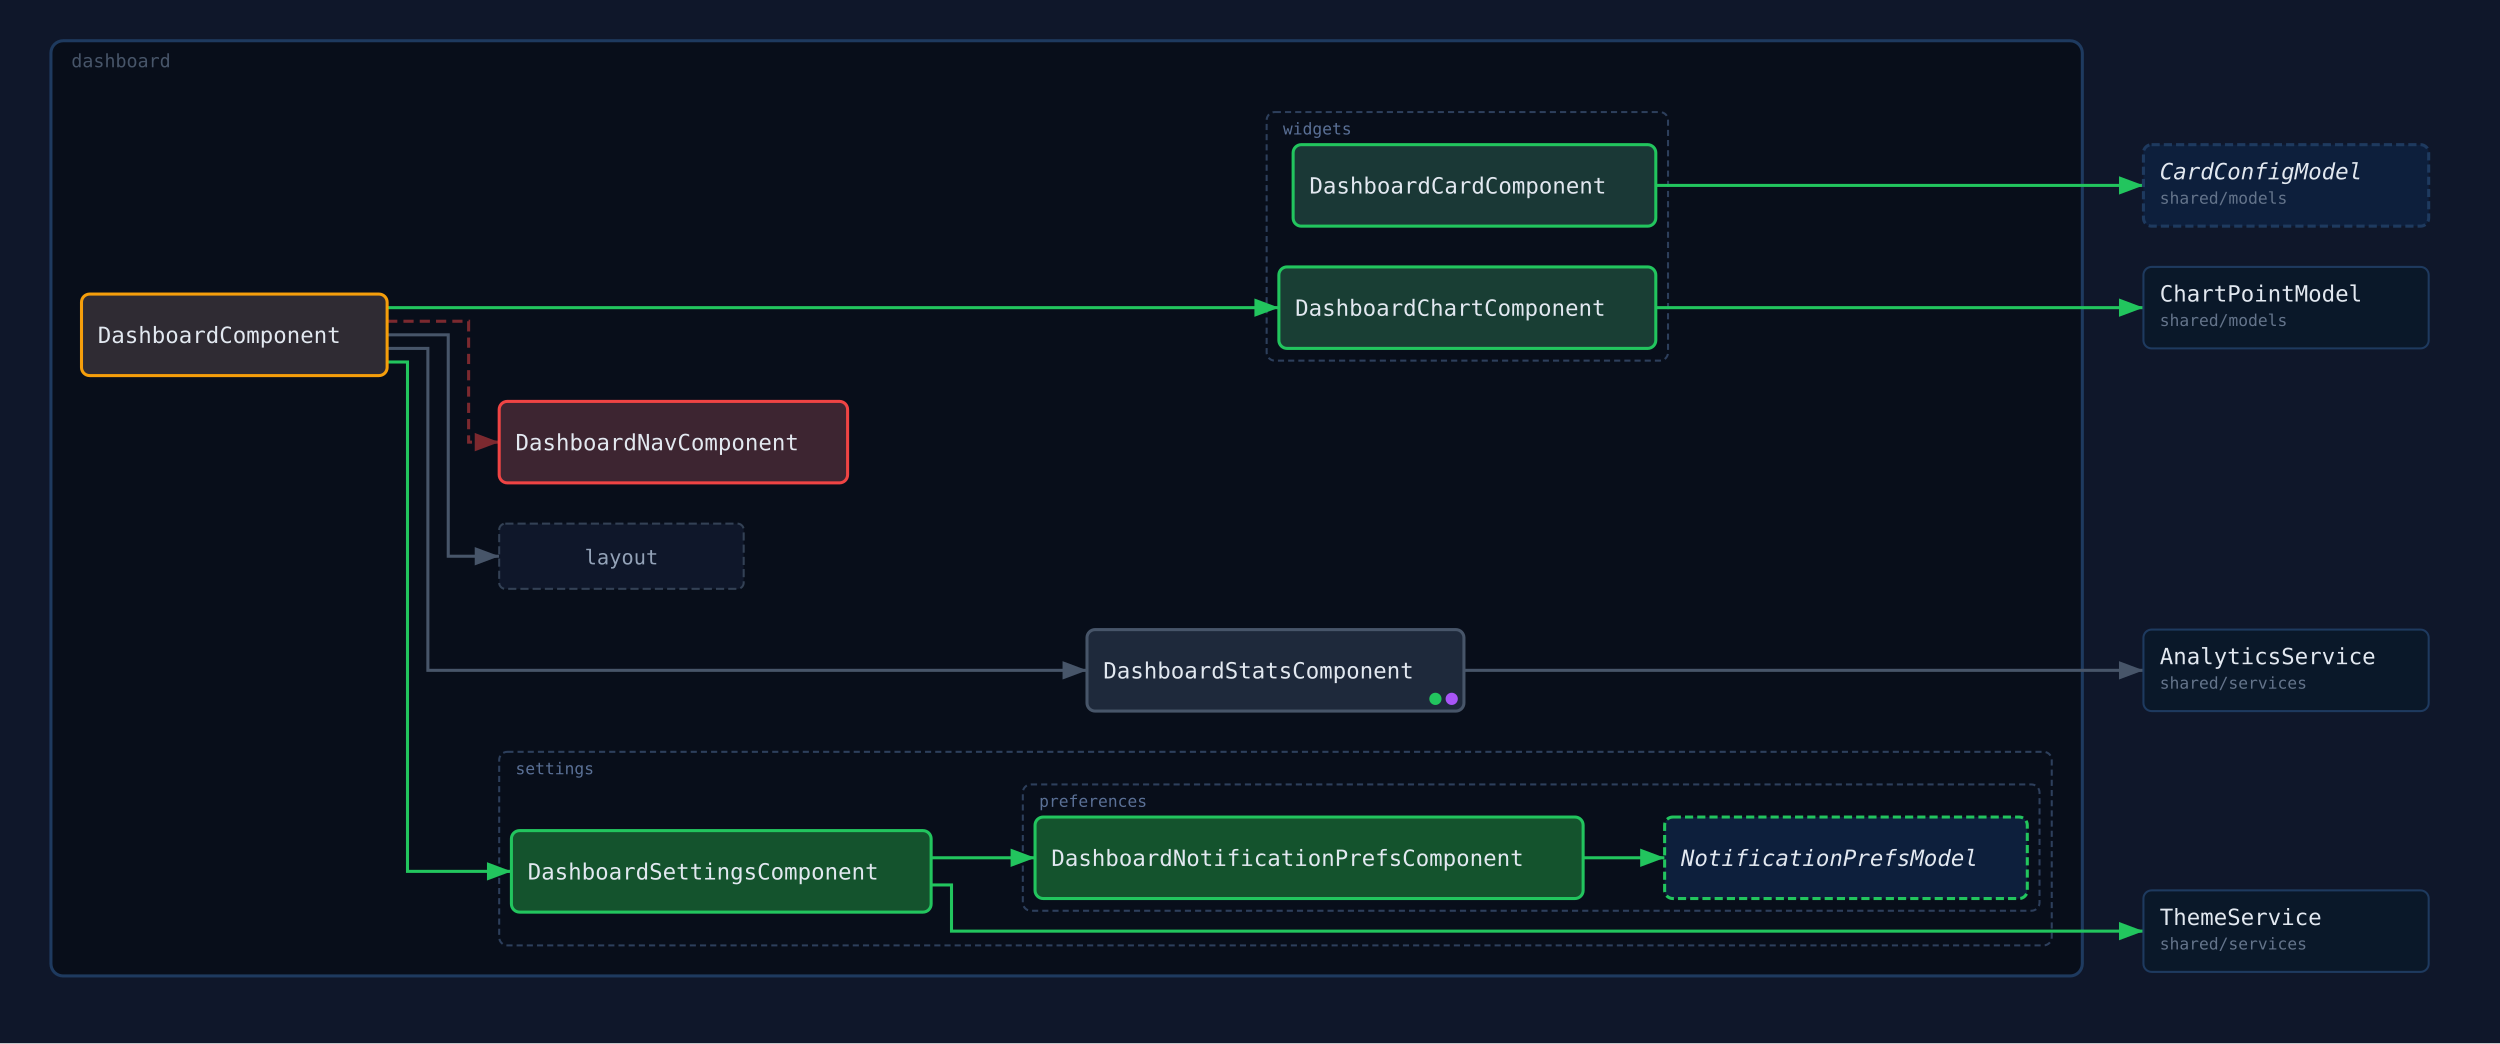
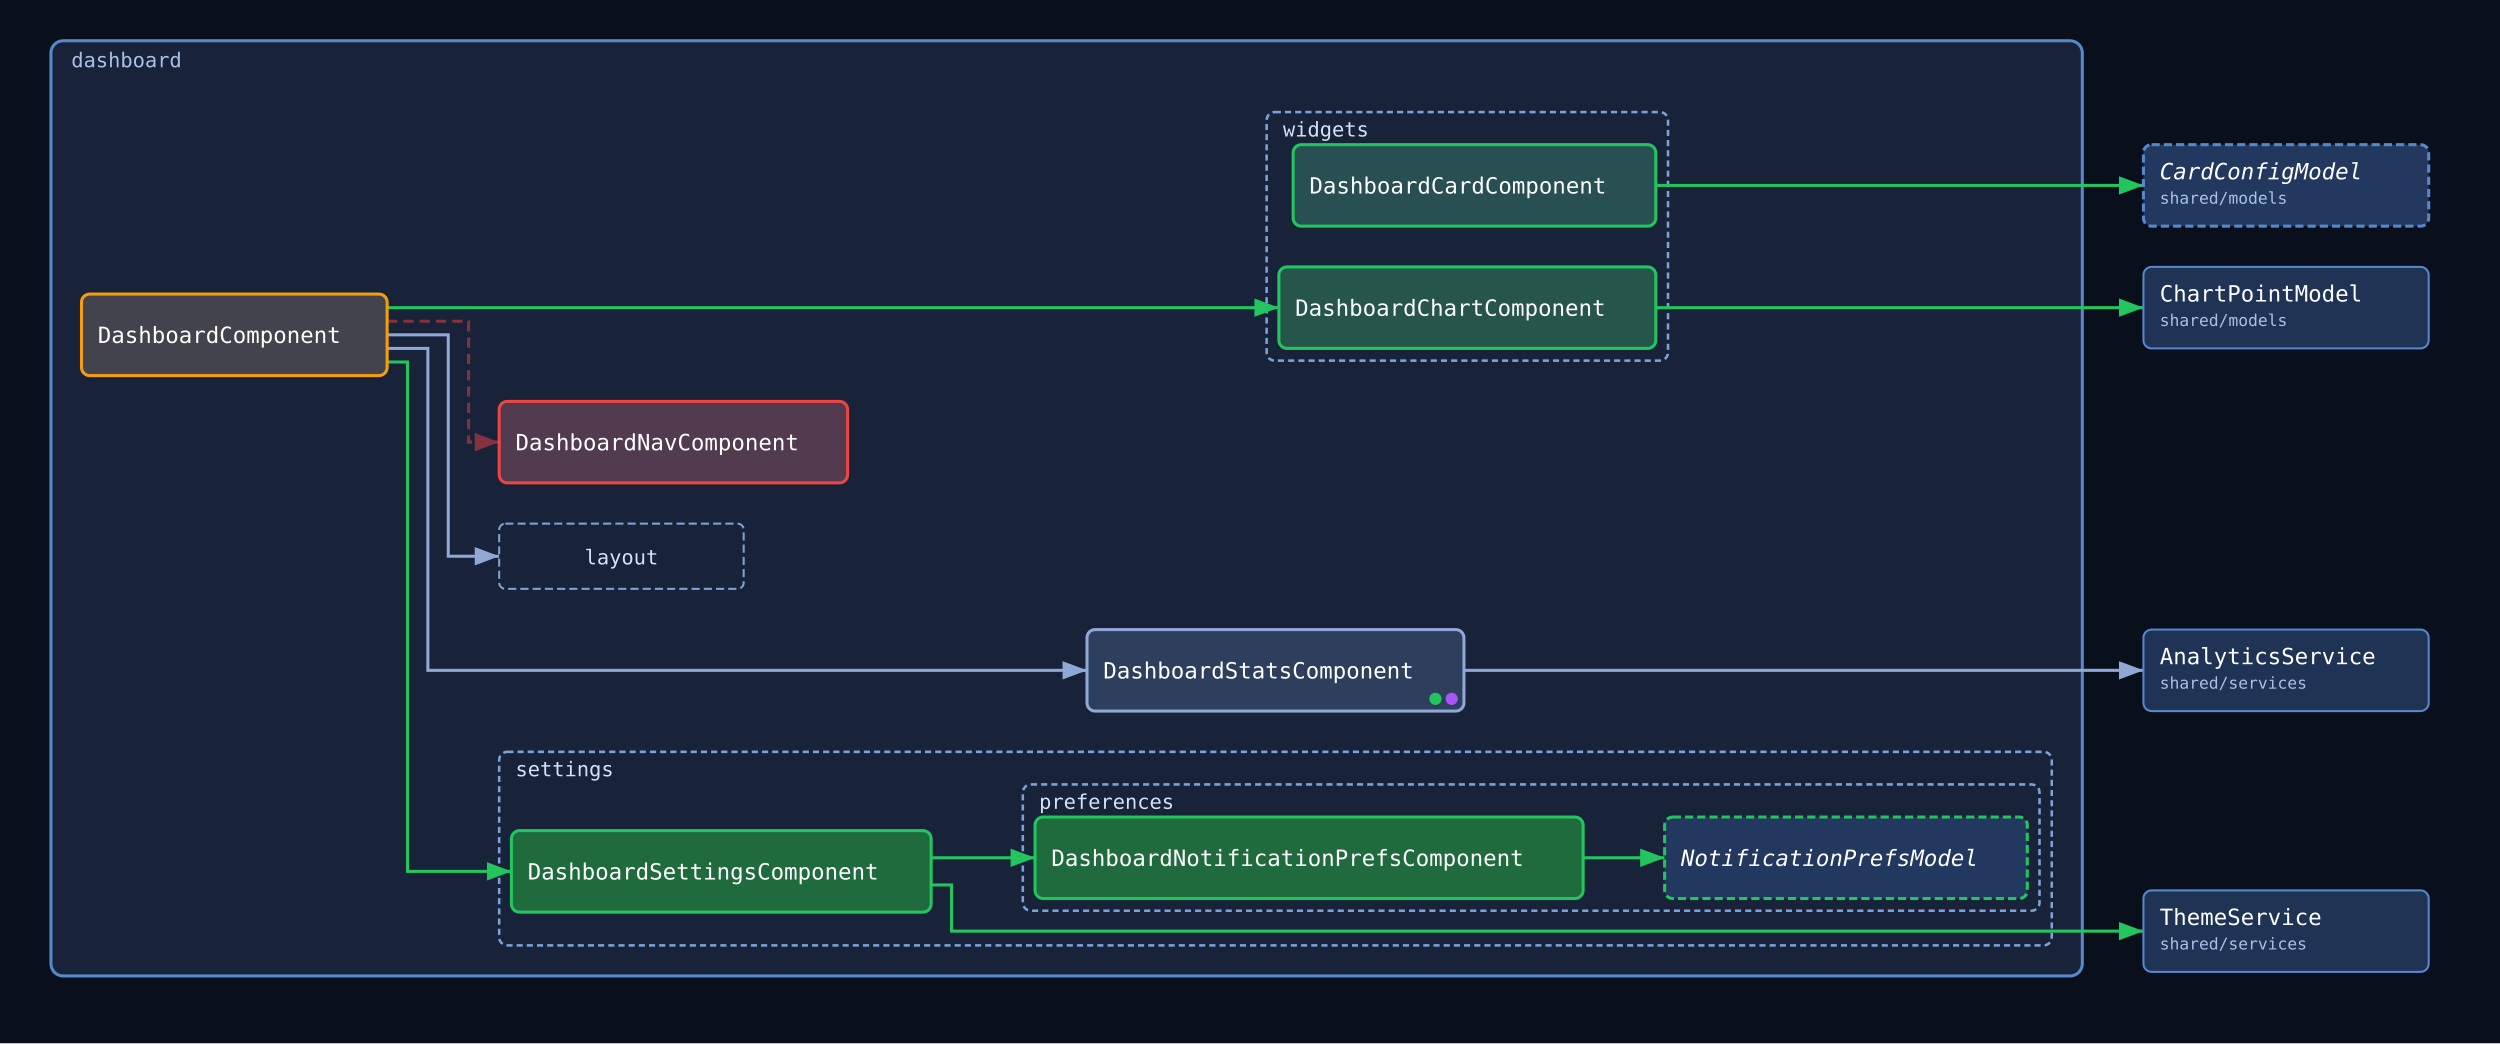
<svg xmlns="http://www.w3.org/2000/svg" width="1227" height="512" viewBox="0 0 1227 512">
  <defs>
    <marker id="arrow-added" markerWidth="8" markerHeight="6" refX="8" refY="3" orient="auto">
      <polygon points="0 0, 8 3, 0 6" fill="#22c55e" />
    </marker>
    <marker id="arrow-modified" markerWidth="8" markerHeight="6" refX="8" refY="3" orient="auto">
      <polygon points="0 0, 8 3, 0 6" fill="#f59e0b" />
    </marker>
    <marker id="arrow-removed" markerWidth="8" markerHeight="6" refX="8" refY="3" orient="auto">
      <polygon points="0 0, 8 3, 0 6" fill="#ef4444" />
    </marker>
    <marker id="arrow-unchanged" markerWidth="8" markerHeight="6" refX="8" refY="3" orient="auto">
-       <polygon points="0 0, 8 3, 0 6" fill="#475569" />
+       <polygon points="0 0, 8 3, 0 6" fill="#8fa8d6" />
    </marker>
  </defs>
-   <rect width="1227" height="512" fill="#0f172a" />
-   <rect x="25" y="20" width="997" height="459" rx="6" fill="#080e1a" stroke="#1e3a5f" stroke-width="1.5" />
-   <text x="35" y="33" font-family="Fira Code, monospace" font-size="9" fill="#475569">dashboard</text>
-   <rect x="245" y="369" width="762" height="95" rx="4" fill="none" stroke="#2d3f5c" stroke-width="1" stroke-dasharray="3,2" />
-   <text x="253" y="380" font-family="Fira Code, monospace" font-size="8" fill="#5a7096">settings</text>
-   <rect x="502" y="385" width="499" height="62" rx="4" fill="none" stroke="#2d3f5c" stroke-width="1" stroke-dasharray="3,2" />
-   <text x="510" y="396" font-family="Fira Code, monospace" font-size="8" fill="#5a7096">preferences</text>
-   <rect x="621.667" y="55" width="197" height="122" rx="4" fill="none" stroke="#2d3f5c" stroke-width="1" stroke-dasharray="3,2" />
-   <text x="629.667" y="66" font-family="Fira Code, monospace" font-size="8" fill="#5a7096">widgets</text>
+   <rect width="1227" height="512" fill="#0a0f1c" />
+   <rect x="25" y="20" width="997" height="459" rx="6" fill="#182238" stroke="#5588cc" stroke-width="1.5" />
+   <text x="35" y="33" font-family="Fira Code, monospace" font-size="10" fill="#a9c1e8">dashboard</text>
+   <rect x="245" y="369" width="762" height="95" rx="4" fill="none" stroke="#7ba3d9" stroke-width="1.25" stroke-dasharray="3,2" />
+   <text x="253" y="381" font-family="Fira Code, monospace" font-size="10" fill="#d3e2f7">settings</text>
+   <rect x="502" y="385" width="499" height="62" rx="4" fill="none" stroke="#7ba3d9" stroke-width="1.25" stroke-dasharray="3,2" />
+   <text x="510" y="397" font-family="Fira Code, monospace" font-size="10" fill="#d3e2f7">preferences</text>
+   <rect x="621.667" y="55" width="197" height="122" rx="4" fill="none" stroke="#7ba3d9" stroke-width="1.25" stroke-dasharray="3,2" />
+   <text x="629.667" y="67" font-family="Fira Code, monospace" font-size="10" fill="#d3e2f7">widgets</text>
  <path d="M 777 421 L 817 421" fill="none" stroke="#22c55e" stroke-width="1.5" opacity="1" marker-end="url(#arrow-added)" />
  <path d="M 457 421 L 508 421" fill="none" stroke="#22c55e" stroke-width="1.5" opacity="1" marker-end="url(#arrow-added)" />
-   <path d="M 190 171 L 210 171 L 210 329 L 533.5 329" fill="none" stroke="#475569" stroke-width="1.5" opacity="1" marker-end="url(#arrow-unchanged)" />
-   <path d="M 190 164.333 L 220 164.333 L 220 273 L 245 273" fill="none" stroke="#475569" stroke-width="1.5" opacity="1" marker-end="url(#arrow-unchanged)" />
+   <path d="M 190 171 L 210 171 L 210 329 L 533.5 329" fill="none" stroke="#8fa8d6" stroke-width="1.5" opacity="1" marker-end="url(#arrow-unchanged)" />
+   <path d="M 190 164.333 L 220 164.333 L 220 273 L 245 273" fill="none" stroke="#8fa8d6" stroke-width="1.5" opacity="1" marker-end="url(#arrow-unchanged)" />
  <path d="M 190 177.667 L 200 177.667 L 200 427.667 L 251 427.667" fill="none" stroke="#22c55e" stroke-width="1.5" opacity="1" marker-end="url(#arrow-added)" />
  <path d="M 190 151 L 627.667 151" fill="none" stroke="#22c55e" stroke-width="1.5" opacity="1" marker-end="url(#arrow-added)" />
-   <path d="M 718.5 329 L 1052 329" fill="none" stroke="#475569" stroke-width="1.5" opacity="1" marker-end="url(#arrow-unchanged)" />
+   <path d="M 718.5 329 L 1052 329" fill="none" stroke="#8fa8d6" stroke-width="1.5" opacity="1" marker-end="url(#arrow-unchanged)" />
  <path d="M 457 434.333 L 467 434.333 L 467 457 L 1052 457" fill="none" stroke="#22c55e" stroke-width="1.5" opacity="1" marker-end="url(#arrow-added)" />
  <path d="M 812.667 91 L 1052 91" fill="none" stroke="#22c55e" stroke-width="1.5" opacity="1" marker-end="url(#arrow-added)" />
  <path d="M 812.667 151 L 1052 151" fill="none" stroke="#22c55e" stroke-width="1.5" opacity="1" marker-end="url(#arrow-added)" />
  <path d="M 190 157.667 L 230 157.667 L 230 217 L 245 217" fill="none" stroke="#ef4444" stroke-width="1.5" opacity="0.5" stroke-dasharray="5,3" marker-end="url(#arrow-removed)" />
-   <rect x="533.5" y="309" width="185" height="40" rx="4" fill="#1e293b" stroke="#475569" stroke-width="1.5" />
-   <text x="541.5" y="333" font-family="Fira Code, monospace" font-size="11" fill="#e2e8f0">DashboardStatsComponent</text>
+   <rect x="533.5" y="309" width="185" height="40" rx="4" fill="#2d3f5c" stroke="#8fa8d6" stroke-width="1.5" />
+   <text x="541.5" y="333" font-family="Fira Code, monospace" font-size="11" fill="#ffffff">DashboardStatsComponent</text>
  <circle cx="712.5" cy="343" r="3" fill="#a855f7" />
  <circle cx="704.5" cy="343" r="3" fill="#22c55e" />
-   <rect x="40" y="144.333" width="150" height="40" rx="4" fill="#2f2b33" stroke="#f59e0b" stroke-width="1.5" />
-   <text x="48" y="168.333" font-family="Fira Code, monospace" font-size="11" fill="#e2e8f0">DashboardComponent</text>
-   <rect x="245" y="197" width="171" height="40" rx="4" fill="#3d2531" stroke="#ef4444" stroke-width="1.5" />
-   <text x="253" y="221" font-family="Fira Code, monospace" font-size="11" fill="#e2e8f0">DashboardNavComponent</text>
-   <rect x="245" y="257" width="120" height="32" rx="3" fill="#0f172a" stroke="#334155" stroke-width="1" stroke-dasharray="4,2" />
-   <text x="305" y="277" text-anchor="middle" font-family="Fira Code, monospace" font-size="10" fill="#94a3b8">layout</text>
-   <rect x="1052" y="309" width="140" height="40" rx="4" fill="#0a1829" stroke="#1e3a5f" stroke-width="1" />
-   <text x="1060" y="326" font-family="Fira Code, monospace" font-size="11" fill="#e2e8f0">AnalyticsService</text>
-   <text x="1060" y="338" font-family="Fira Code, monospace" font-size="8" fill="#64748b">shared/services</text>
-   <rect x="1052" y="437" width="140" height="40" rx="4" fill="#0a1829" stroke="#1e3a5f" stroke-width="1" />
-   <text x="1060" y="454" font-family="Fira Code, monospace" font-size="11" fill="#e2e8f0">ThemeService</text>
-   <text x="1060" y="466" font-family="Fira Code, monospace" font-size="8" fill="#64748b">shared/services</text>
-   <rect x="1052" y="71" width="140" height="40" rx="4" fill="#0d1f3c" stroke="#1e3a5f" stroke-width="1.5" stroke-dasharray="4,2" />
-   <text x="1060" y="88" font-family="Fira Code, monospace" font-size="11" font-style="italic" fill="#e2e8f0">CardConfigModel</text>
-   <text x="1060" y="100" font-family="Fira Code, monospace" font-size="8" fill="#64748b">shared/models</text>
-   <rect x="1052" y="131" width="140" height="40" rx="4" fill="#0a1829" stroke="#1e3a5f" stroke-width="1" />
-   <text x="1060" y="148" font-family="Fira Code, monospace" font-size="11" fill="#e2e8f0">ChartPointModel</text>
-   <text x="1060" y="160" font-family="Fira Code, monospace" font-size="8" fill="#64748b">shared/models</text>
-   <rect x="251" y="407.667" width="206" height="40" rx="4" fill="#14532d" stroke="#22c55e" stroke-width="1.5" />
-   <text x="259" y="431.667" font-family="Fira Code, monospace" font-size="11" fill="#e2e8f0">DashboardSettingsComponent</text>
-   <rect x="508" y="401" width="269" height="40" rx="4" fill="#14532d" stroke="#22c55e" stroke-width="1.5" />
-   <text x="516" y="425" font-family="Fira Code, monospace" font-size="11" fill="#e2e8f0">DashboardNotificationPrefsComponent</text>
-   <rect x="817" y="401" width="178" height="40" rx="4" fill="#0d1f3c" stroke="#22c55e" stroke-width="1.5" stroke-dasharray="4,2" />
-   <text x="825" y="425" font-family="Fira Code, monospace" font-size="11" font-style="italic" fill="#e2e8f0">NotificationPrefsModel</text>
-   <rect x="634.667" y="71" width="178" height="40" rx="4" fill="#1a3836" stroke="#22c55e" stroke-width="1.5" />
-   <text x="642.667" y="95" font-family="Fira Code, monospace" font-size="11" fill="#e2e8f0">DashboardCardComponent</text>
-   <rect x="627.667" y="131" width="185" height="40" rx="4" fill="#193e34" stroke="#22c55e" stroke-width="1.5" />
-   <text x="635.667" y="155" font-family="Fira Code, monospace" font-size="11" fill="#e2e8f0">DashboardChartComponent</text>
+   <rect x="40" y="144.333" width="150" height="40" rx="4" fill="#42434d" stroke="#f59e0b" stroke-width="1.5" />
+   <text x="48" y="168.333" font-family="Fira Code, monospace" font-size="11" fill="#ffffff">DashboardComponent</text>
+   <rect x="245" y="197" width="171" height="40" rx="4" fill="#523b4f" stroke="#ef4444" stroke-width="1.5" />
+   <text x="253" y="221" font-family="Fira Code, monospace" font-size="11" fill="#ffffff">DashboardNavComponent</text>
+   <rect x="245" y="257" width="120" height="32" rx="3" fill="#182238" stroke="#7ba3d9" stroke-width="1" stroke-dasharray="4,2" />
+   <text x="305" y="277" text-anchor="middle" font-family="Fira Code, monospace" font-size="10" fill="#d3e2f7">layout</text>
+   <rect x="1052" y="309" width="140" height="40" rx="4" fill="#1f3355" stroke="#5588cc" stroke-width="1" />
+   <text x="1060" y="326" font-family="Fira Code, monospace" font-size="11" fill="#ffffff">AnalyticsService</text>
+   <text x="1060" y="338" font-family="Fira Code, monospace" font-size="8" fill="#a9c1e8">shared/services</text>
+   <rect x="1052" y="437" width="140" height="40" rx="4" fill="#1f3355" stroke="#5588cc" stroke-width="1" />
+   <text x="1060" y="454" font-family="Fira Code, monospace" font-size="11" fill="#ffffff">ThemeService</text>
+   <text x="1060" y="466" font-family="Fira Code, monospace" font-size="8" fill="#a9c1e8">shared/services</text>
+   <rect x="1052" y="71" width="140" height="40" rx="4" fill="#22385e" stroke="#5588cc" stroke-width="1.5" stroke-dasharray="4,2" />
+   <text x="1060" y="88" font-family="Fira Code, monospace" font-size="11" font-style="italic" fill="#ffffff">CardConfigModel</text>
+   <text x="1060" y="100" font-family="Fira Code, monospace" font-size="8" fill="#a9c1e8">shared/models</text>
+   <rect x="1052" y="131" width="140" height="40" rx="4" fill="#1f3355" stroke="#5588cc" stroke-width="1" />
+   <text x="1060" y="148" font-family="Fira Code, monospace" font-size="11" fill="#ffffff">ChartPointModel</text>
+   <text x="1060" y="160" font-family="Fira Code, monospace" font-size="8" fill="#a9c1e8">shared/models</text>
+   <rect x="251" y="407.667" width="206" height="40" rx="4" fill="#1f6b3d" stroke="#22c55e" stroke-width="1.5" />
+   <text x="259" y="431.667" font-family="Fira Code, monospace" font-size="11" fill="#ffffff">DashboardSettingsComponent</text>
+   <rect x="508" y="401" width="269" height="40" rx="4" fill="#1f6b3d" stroke="#22c55e" stroke-width="1.5" />
+   <text x="516" y="425" font-family="Fira Code, monospace" font-size="11" fill="#ffffff">DashboardNotificationPrefsComponent</text>
+   <rect x="817" y="401" width="178" height="40" rx="4" fill="#22385e" stroke="#22c55e" stroke-width="1.5" stroke-dasharray="4,2" />
+   <text x="825" y="425" font-family="Fira Code, monospace" font-size="11" font-style="italic" fill="#ffffff">NotificationPrefsModel</text>
+   <rect x="634.667" y="71" width="178" height="40" rx="4" fill="#284f51" stroke="#22c55e" stroke-width="1.5" />
+   <text x="642.667" y="95" font-family="Fira Code, monospace" font-size="11" fill="#ffffff">DashboardCardComponent</text>
+   <rect x="627.667" y="131" width="185" height="40" rx="4" fill="#26554c" stroke="#22c55e" stroke-width="1.5" />
+   <text x="635.667" y="155" font-family="Fira Code, monospace" font-size="11" fill="#ffffff">DashboardChartComponent</text>
</svg>
